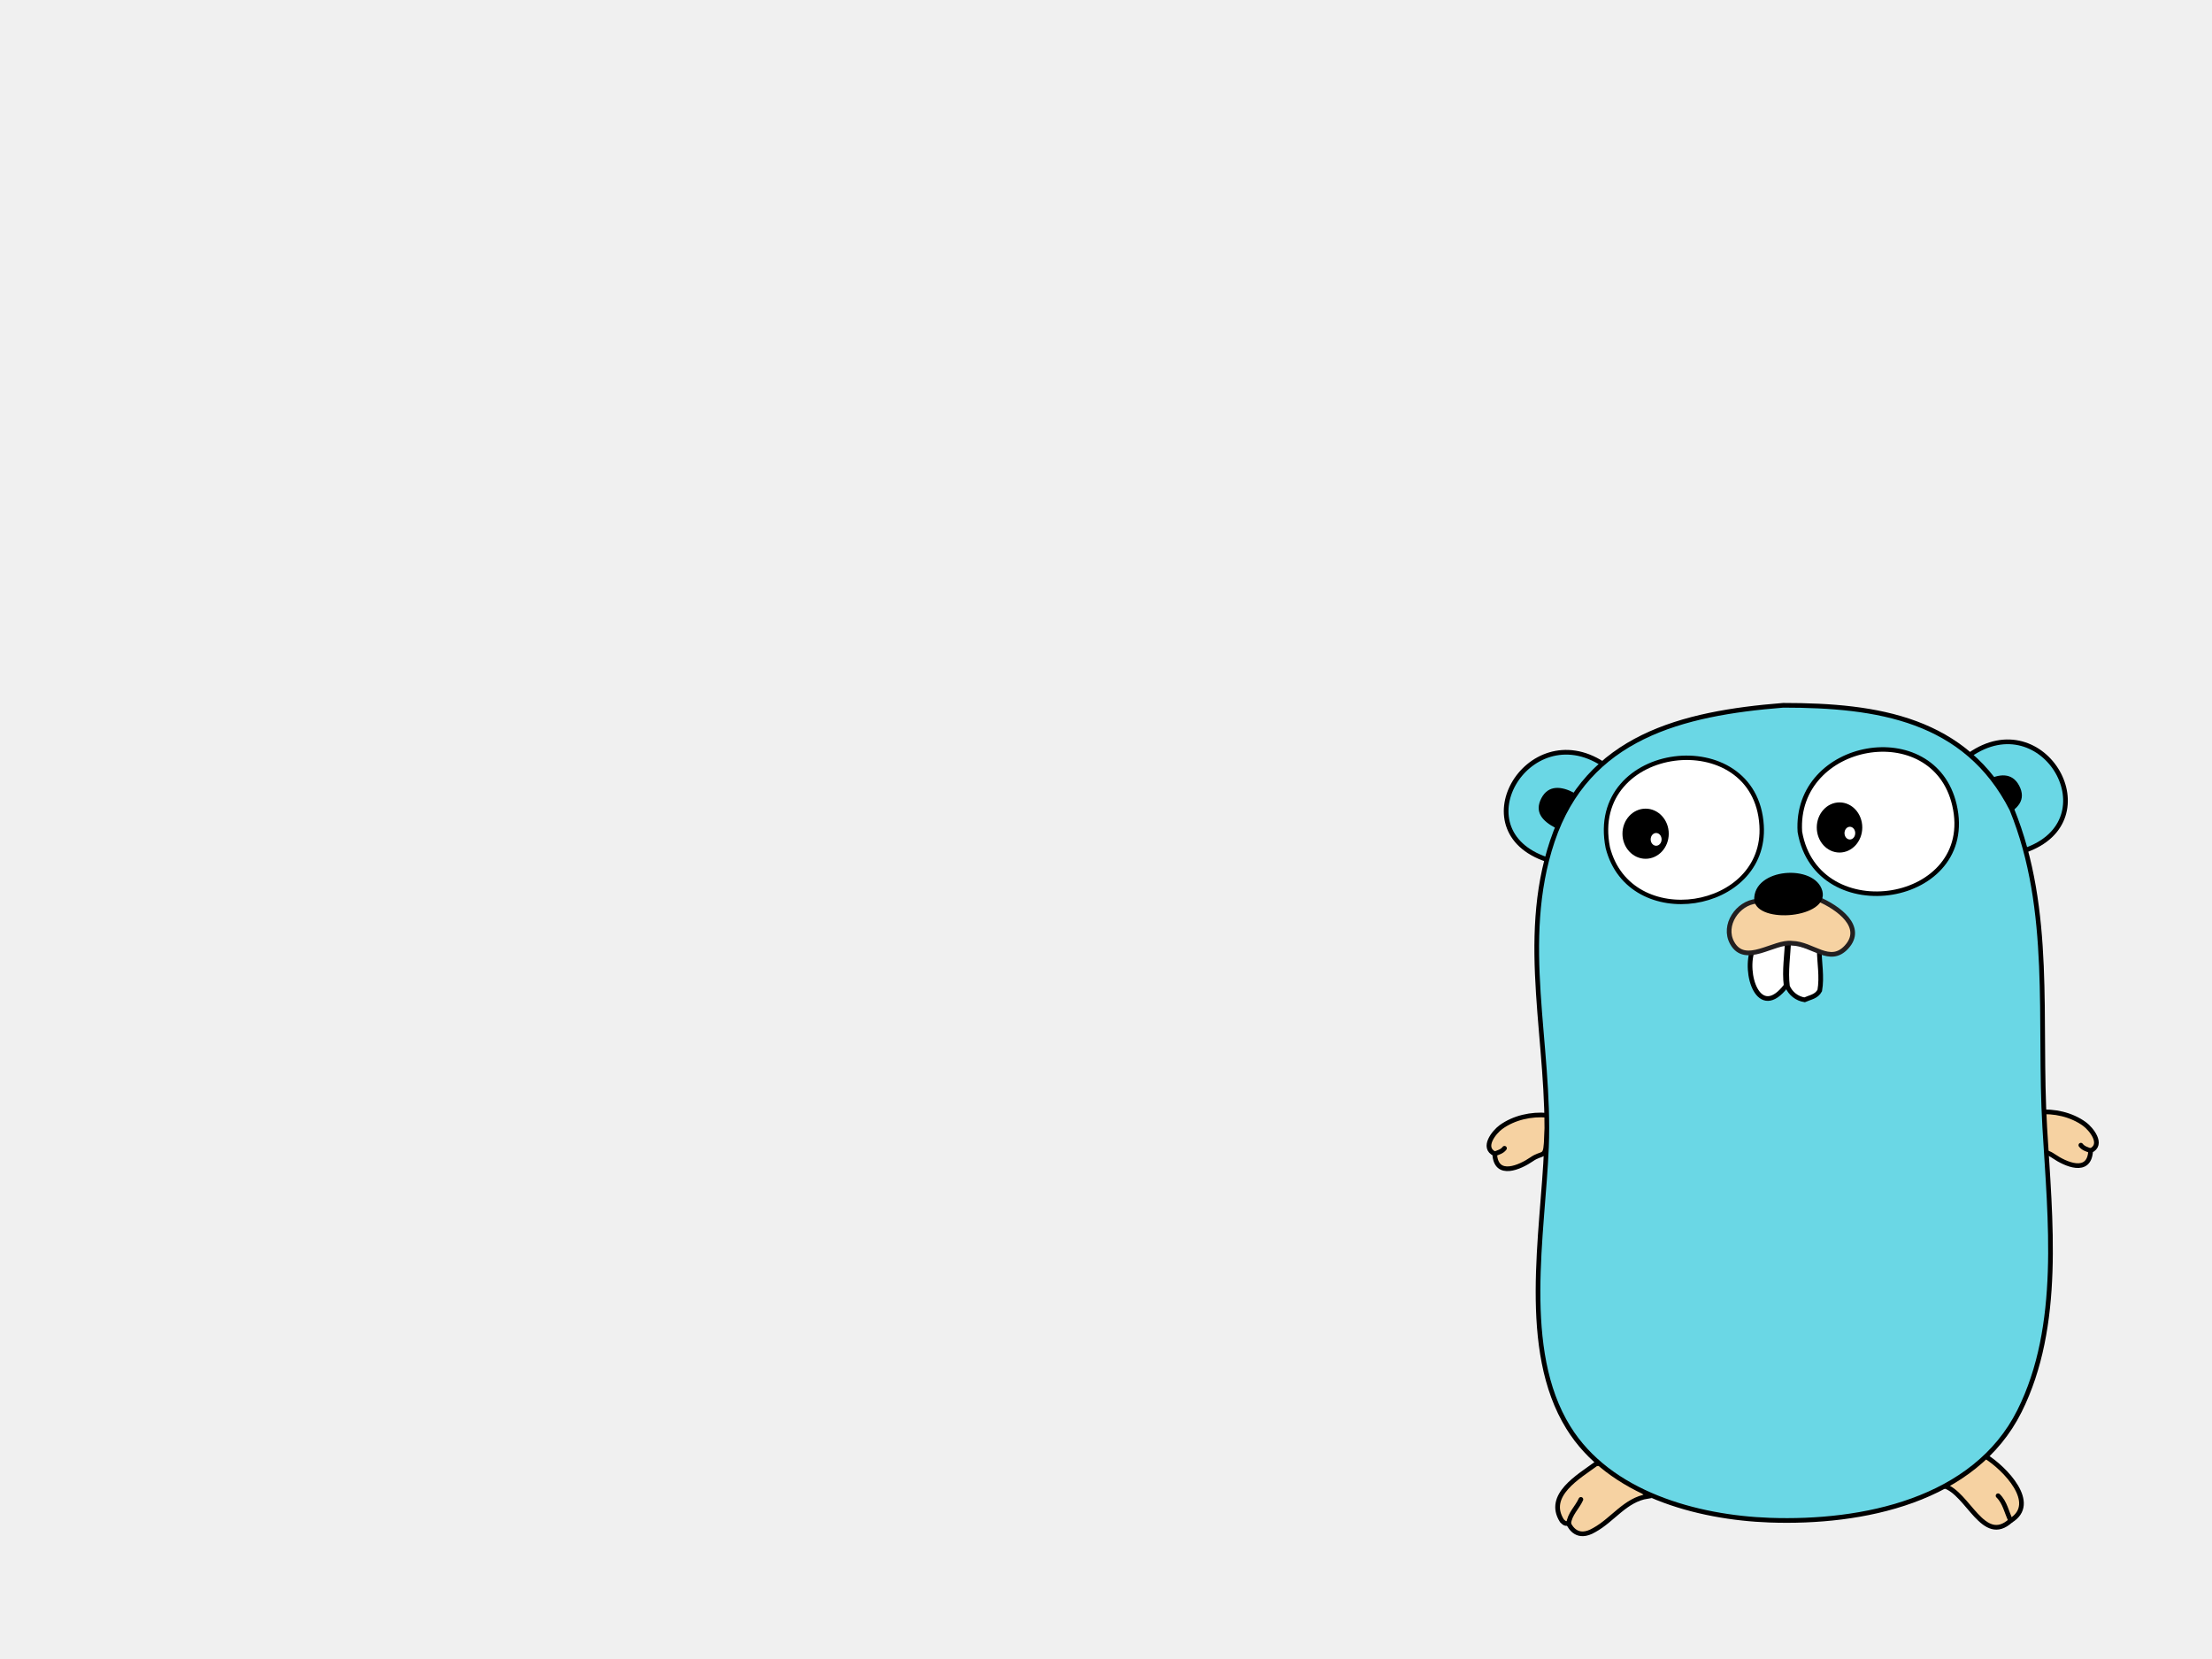
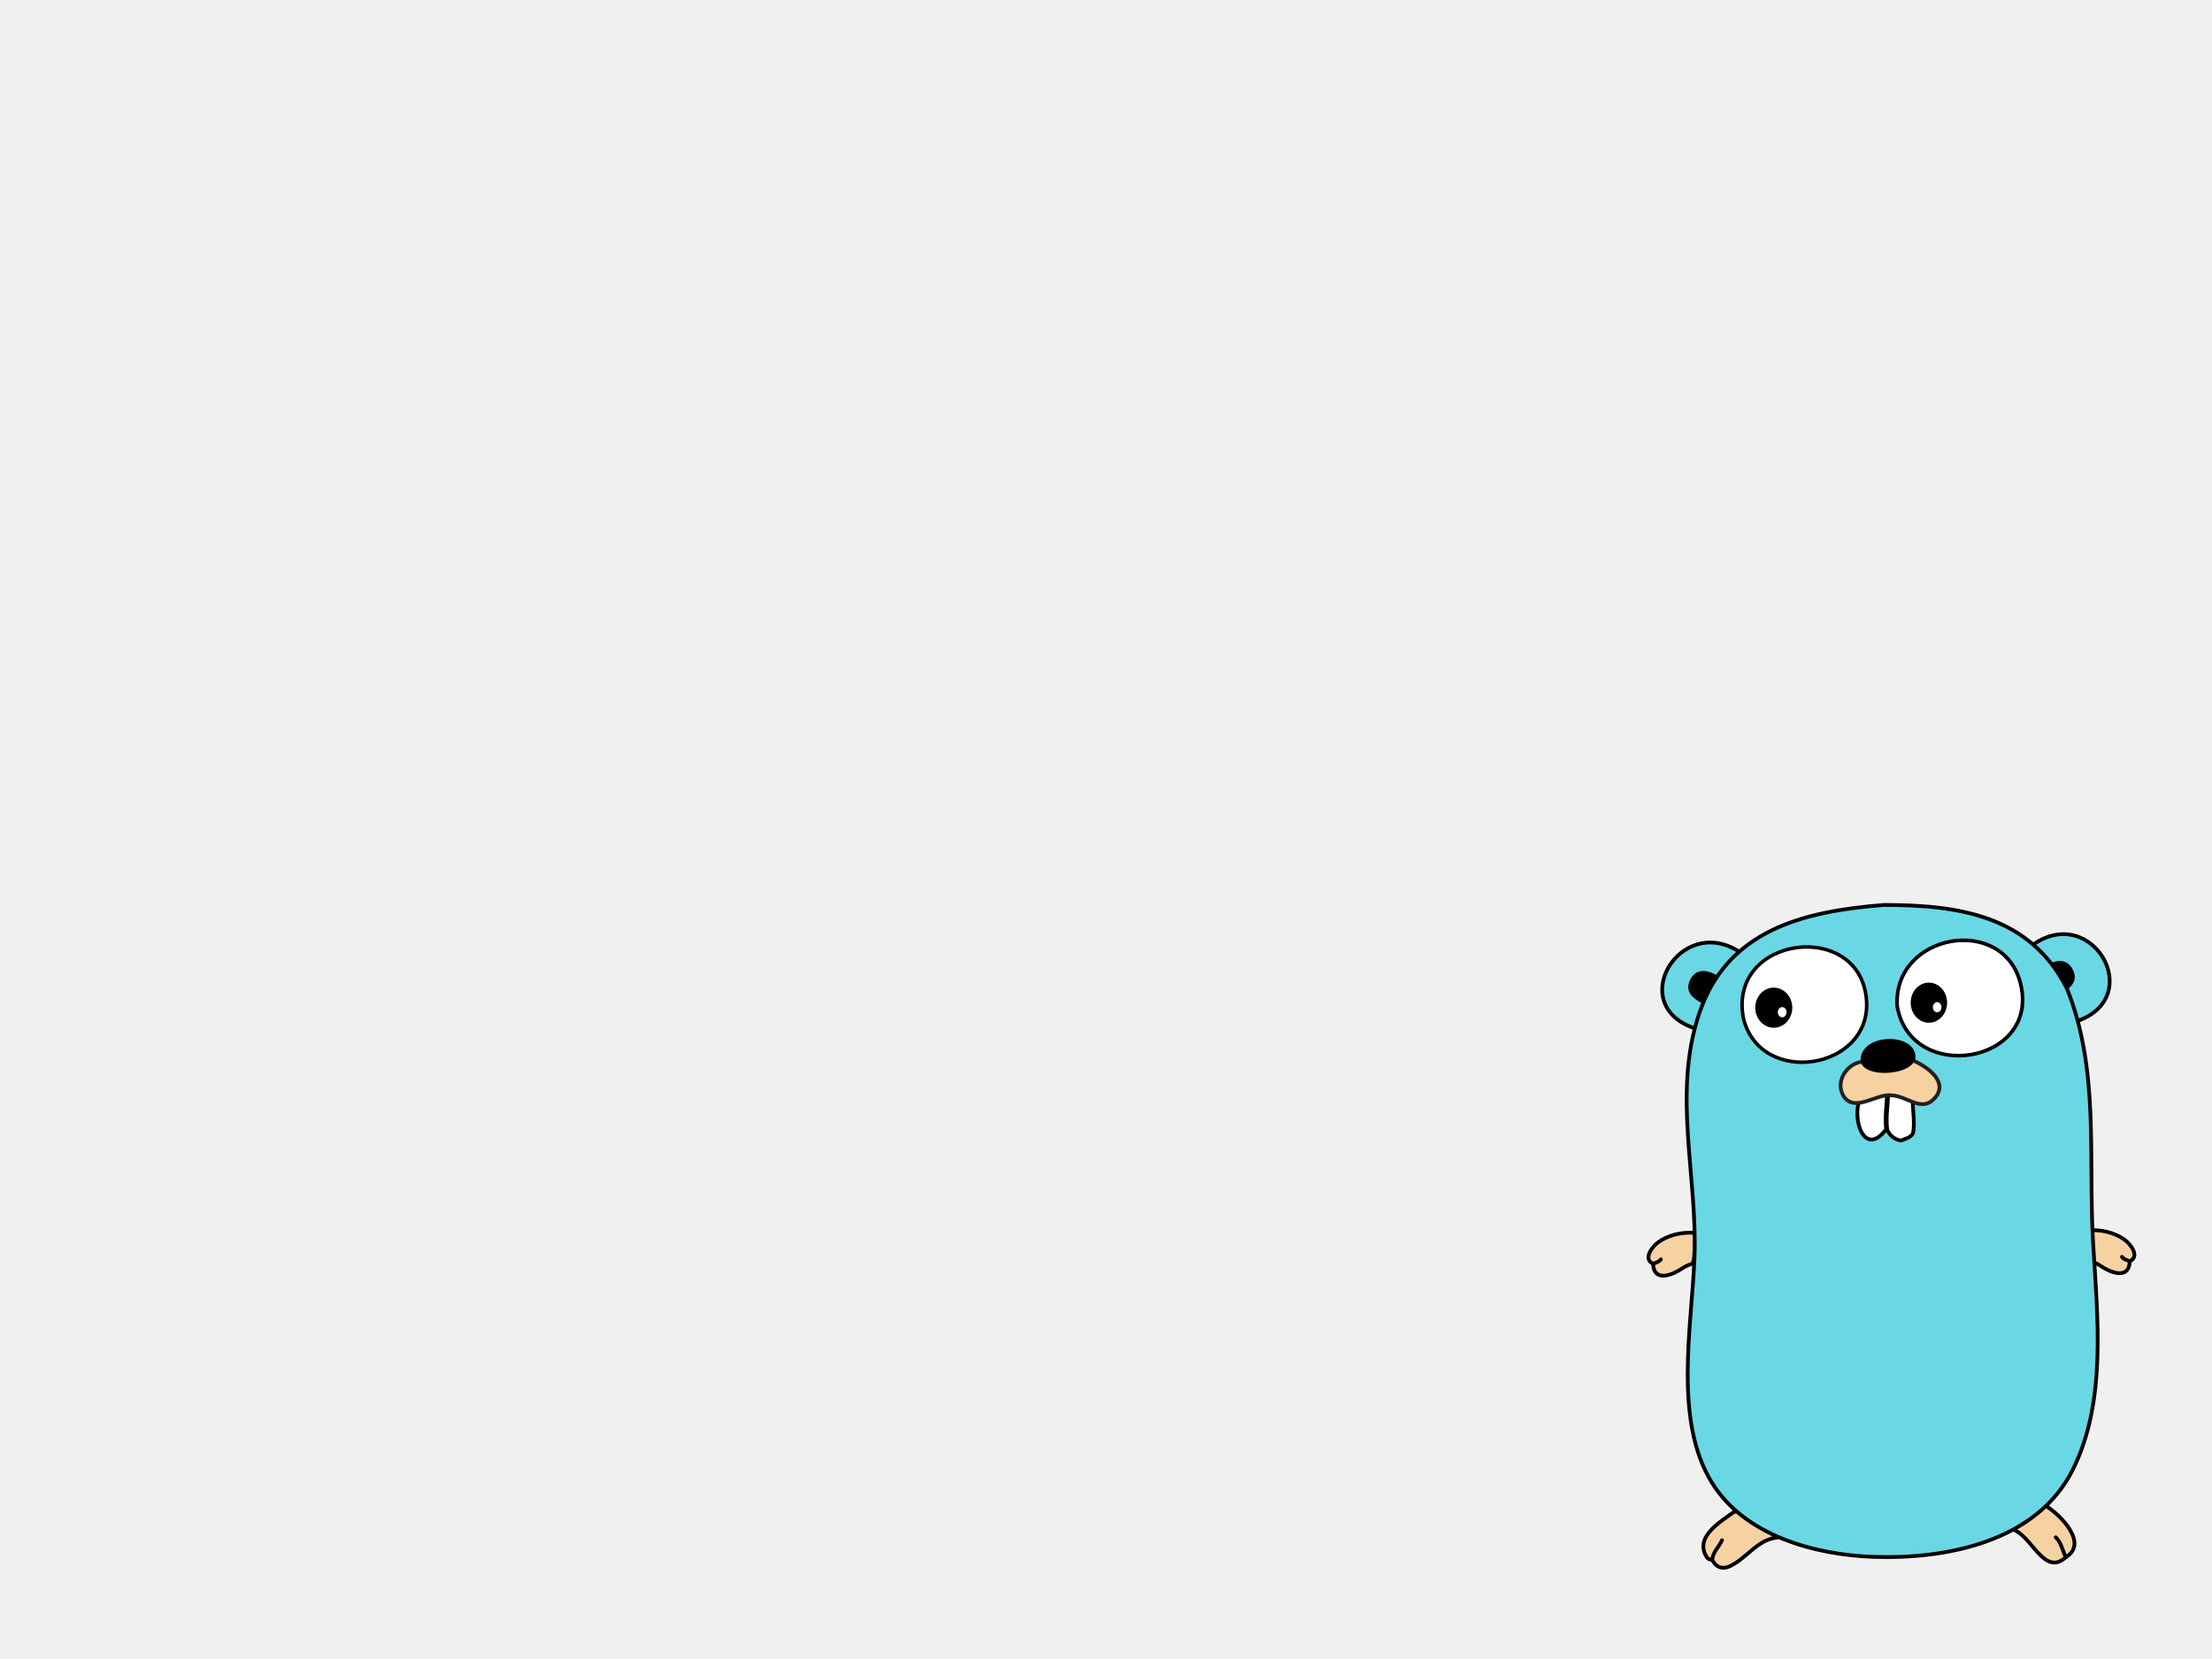
<svg xmlns="http://www.w3.org/2000/svg" width="453.543" height="340.157" id="svg2" version="1.0">
  <defs id="defs4" />
  <g id="layer1" transform="translate(4.149475e-6,-698.0315)">
-     <g id="g12" transform="matrix(0.1,0,0,-0.1,303.9542,1013.93)">
+     <g id="g12" transform="matrix(0.08,0,0,-0.08,336.9228,1020.609)">
      <path d="m 25.16,793.25 c 2.461,-50.391 52.809,-27.07 75.621,-11.328 21.641,15 27.969,2.539 29.879,32.066 1.219,19.422 3.481,38.793 2.391,58.293 -32.742,2.957 -68.36,-4.812 -95.199,-24.34 C 24.02,837.898 -1.879,805.828 25.16,793.25" style="fill:#f6d2a2;fill-opacity:1;fill-rule:evenodd;stroke:none" id="path14" />
      <path d="m 25.16,793.25 c 2.461,-50.391 52.809,-27.07 75.621,-11.332 21.641,15 27.969,2.543 29.879,32.07 1.219,19.422 3.481,38.793 2.391,58.293 -32.742,2.957 -68.36,-4.812 -95.199,-24.34 C 24.02,837.898 -1.879,805.828 25.16,793.25" style="fill:none;stroke:#000000;stroke-width:9.6;stroke-linecap:round;stroke-linejoin:miter;stroke-miterlimit:4;stroke-opacity:1;stroke-dasharray:none" id="path16" />
      <path d="m 25.16,793.25 c 7.34,2.738 15.109,4.691 20.07,11.328" style="fill:#c6b198;fill-opacity:1;fill-rule:evenodd;stroke:none" id="path18" />
      <path d="m 25.16,793.25 c 7.34,2.738 15.109,4.691 20.07,11.328" style="fill:none;stroke:#000000;stroke-width:9.6;stroke-linecap:round;stroke-linejoin:miter;stroke-miterlimit:4;stroke-opacity:1;stroke-dasharray:none" id="path20" />
      <path d="m 141.52,1393.72 c -192.93,54.26 -49.45,299.73 105.468,198.75 L 141.52,1393.72 z" style="fill:#6ad7e5;fill-opacity:1;fill-rule:evenodd;stroke:none" id="path22" />
      <path d="m 141.52,1393.72 c -192.93,54.26 -49.45,299.73 105.468,198.75 L 141.52,1393.72 z" style="fill:none;stroke:#000000;stroke-width:9.6;stroke-linecap:round;stroke-linejoin:miter;stroke-miterlimit:4;stroke-opacity:1;stroke-dasharray:none" id="path24" />
      <path d="m 998.789,1610.91 c 152.731,107.26 290.741,-134.77 113.241,-195.67 l -113.241,195.67 z" style="fill:#6ad7e5;fill-opacity:1;fill-rule:evenodd;stroke:none" id="path26" />
      <path d="m 998.789,1610.91 c 152.731,107.26 290.741,-134.77 113.241,-195.67 l -113.241,195.67 z" style="fill:none;stroke:#000000;stroke-width:9.6;stroke-linecap:round;stroke-linejoin:miter;stroke-miterlimit:4;stroke-opacity:1;stroke-dasharray:none" id="path28" />
      <path d="m 1031.64,172.941 c 38.83,-23.98 109.73,-96.562 51.52,-131.761 -55.89,-51.211 -87.219,56.172 -136.281,71.058 21.133,28.711 47.922,54.883 84.761,60.703 z" style="fill:#f6d2a2;fill-opacity:1;fill-rule:evenodd;stroke:none" id="path30" />
      <path d="m 1031.64,172.941 c 38.83,-23.98 109.73,-96.562 51.52,-131.761 -55.89,-51.211 -87.219,56.172 -136.281,71.101 21.133,28.668 47.922,54.84 84.761,60.66 z" style="fill:none;stroke:#000000;stroke-width:9.6;stroke-linecap:round;stroke-linejoin:miter;stroke-miterlimit:4;stroke-opacity:1;stroke-dasharray:none" id="path32" />
      <path d="m 1083.16,41.18 c -8.63,17.148 -11.52,37.148 -25.93,50.98" style="fill:none;stroke:#000000;stroke-width:9.6;stroke-linecap:round;stroke-linejoin:miter;stroke-miterlimit:4;stroke-opacity:1;stroke-dasharray:none" id="path34" />
      <path d="M 338.59,90.91 C 293.051,83.879 267.422,42.781 229.449,21.922 193.711,0.602 180,28.762 176.801,34.5 c -5.629,2.539 -5.16,-2.422 -13.789,6.328 -33.172,52.301 34.57,90.594 69.797,116.563 49.101,9.918 79.89,-32.653 105.781,-66.481 z" style="fill:#f6d2a2;fill-opacity:1;fill-rule:evenodd;stroke:none" id="path36" />
      <path d="M 338.59,90.949 C 293.051,83.879 267.422,42.781 229.449,21.922 193.711,0.602 180,28.762 176.801,34.5 c -5.629,2.539 -5.16,-2.422 -13.789,6.328 -33.172,52.312 34.57,90.594 69.797,116.563 49.101,9.918 79.89,-32.61 105.781,-66.442 z" style="fill:none;stroke:#000000;stroke-width:9.6;stroke-linecap:round;stroke-linejoin:miter;stroke-miterlimit:4;stroke-opacity:1;stroke-dasharray:none" id="path38" />
      <path d="m 176.801,34.5 c 1.719,19.922 17.539,33.281 25.078,50.16" style="fill:none;stroke:#000000;stroke-width:9.6;stroke-linecap:round;stroke-linejoin:miter;stroke-miterlimit:4;stroke-opacity:1;stroke-dasharray:none" id="path40" />
      <path d="m 149.57,1461.53 c -25.429,13.44 -44.101,31.72 -28.55,61.18 14.41,27.26 41.21,24.29 66.64,10.82 l -38.09,-72 z" style="fill:#000000;fill-opacity:1;fill-rule:evenodd;stroke:none" id="path42" />
      <path d="m 1071.84,1487.12 c 25.43,13.48 44.14,31.76 28.55,61.21 -14.41,27.23 -41.21,24.3 -66.64,10.82 l 38.09,-72.03 z" style="fill:#000000;fill-opacity:1;fill-rule:evenodd;stroke:none" id="path44" />
      <path d="m 1247.07,799.66 c -2.46,-50.39 -52.81,-27.07 -75.62,-11.332 -21.65,14.961 -27.97,2.543 -29.89,32.07 -1.25,19.411 -3.47,38.793 -2.34,58.282 32.73,2.968 68.32,-4.801 95.16,-24.328 13.82,-10.043 39.76,-42.114 12.69,-54.692" style="fill:#f6d2a2;fill-opacity:1;fill-rule:evenodd;stroke:none" id="path46" />
      <path d="m 1247.07,799.66 c -2.46,-50.39 -52.81,-27.07 -75.62,-11.332 -21.65,14.961 -27.97,2.543 -29.89,32.07 -1.25,19.411 -3.47,38.832 -2.34,58.282 32.73,2.968 68.32,-4.801 95.16,-24.301 13.82,-10.07 39.76,-42.098 12.69,-54.719" style="fill:none;stroke:#000000;stroke-width:9.6;stroke-linecap:round;stroke-linejoin:miter;stroke-miterlimit:4;stroke-opacity:1;stroke-dasharray:none" id="path48" />
      <path d="m 1247.07,799.66 c -7.34,2.731 -15.12,4.692 -20.08,11.289" style="fill:#c6b198;fill-opacity:1;fill-rule:evenodd;stroke:none" id="path50" />
      <path d="m 1247.07,799.66 c -7.34,2.731 -15.12,4.692 -20.08,11.289" style="fill:none;stroke:#000000;stroke-width:9.6;stroke-linecap:round;stroke-linejoin:miter;stroke-miterlimit:4;stroke-opacity:1;stroke-dasharray:none" id="path52" />
      <path d="m 616.801,1712.86 c 193.16,0 374.219,-27.65 468.629,-213.2 84.73,-208.05 54.61,-432.35 67.54,-652.191 11.09,-188.789 35.66,-406.867 -51.88,-581.797 C 1008.95,81.609 778.75,35.32 589.059,42.078 440.082,47.43 260.121,96.031 176.051,232.16 77.422,391.809 124.102,629.27 131.289,806.922 c 8.481,210.468 -57.027,421.568 12.109,627.538 71.762,213.64 265.192,261.92 473.403,278.4" style="fill:#6ad7e5;fill-opacity:1;fill-rule:evenodd;stroke:none" id="path54" />
      <path d="m 616.801,1712.86 c 193.16,0 374.219,-27.65 468.629,-213.2 84.73,-208.05 54.61,-432.35 67.54,-652.191 11.09,-188.789 35.66,-406.867 -51.88,-581.801 C 1008.95,81.609 778.75,35.32 589.059,42.078 440.082,47.43 260.121,96.031 176.051,232.16 77.422,391.809 124.102,629.27 131.289,806.918 c 8.481,210.472 -57.027,421.572 12.109,627.542 71.762,213.64 265.192,261.92 473.403,278.4" style="fill:none;stroke:#000000;stroke-width:9.6;stroke-linecap:round;stroke-linejoin:miter;stroke-miterlimit:4;stroke-opacity:1;stroke-dasharray:none" id="path56" />
      <path d="m 650.859,1453.53 c 34.692,-201.61 364.261,-148.29 316.911,55.03 -42.461,182.35 -328.391,131.88 -316.911,-55.03" style="fill:#ffffff;fill-opacity:1;fill-rule:evenodd;stroke:none" id="path58" />
      <path d="m 650.859,1453.53 c 34.692,-201.61 364.261,-148.29 316.911,55.03 -42.461,182.35 -328.391,131.88 -316.911,-55.03" style="fill:none;stroke:#000000;stroke-width:9.306;stroke-linecap:round;stroke-linejoin:miter;stroke-miterlimit:4;stroke-opacity:1;stroke-dasharray:none" id="path60" />
      <path d="m 257.07,1420.91 c 44.961,-175.51 325.981,-130.55 315.352,45.51 -12.652,210.86 -358.32,170.15 -315.352,-45.51" style="fill:#ffffff;fill-opacity:1;fill-rule:evenodd;stroke:none" id="path62" />
      <path d="m 257.07,1420.95 c 44.961,-175.55 325.981,-130.59 315.352,45.47 -12.652,210.86 -358.32,170.15 -315.352,-45.47" style="fill:none;stroke:#000000;stroke-width:9.028;stroke-linecap:round;stroke-linejoin:miter;stroke-miterlimit:4;stroke-opacity:1;stroke-dasharray:none" id="path64" />
      <path d="m 690.621,1211.61 c 0.16,-26.21 5.981,-55.62 1.02,-83.51 -6.68,-12.66 -19.801,-13.99 -31.129,-19.11 -15.672,2.47 -28.793,12.74 -35.082,27.39 -4.02,31.83 1.48,62.61 2.5,94.45 l 62.691,-19.22 z" style="fill:#ffffff;fill-opacity:1;fill-rule:evenodd;stroke:none" id="path66" />
      <path d="m 690.621,1211.61 c 0.16,-26.21 5.981,-55.62 1.02,-83.51 -6.68,-12.66 -19.801,-13.99 -31.129,-19.11 -15.672,2.47 -28.793,12.74 -35.082,27.39 -4.02,31.83 1.48,62.61 2.5,94.45 l 62.691,-19.22 z" style="fill:none;stroke:#000000;stroke-width:9.6;stroke-linecap:round;stroke-linejoin:miter;stroke-miterlimit:4;stroke-opacity:1;stroke-dasharray:none" id="path68" />
      <path d="m 382.031,1449.54 c 0,-28.36 -21.25,-51.37 -47.461,-51.37 -26.211,0 -47.461,23.01 -47.461,51.37 0,28.4 21.25,51.41 47.461,51.41 26.211,0 47.461,-23.01 47.461,-51.41 z" style="fill:#000000;fill-opacity:1;fill-rule:evenodd;stroke:none" id="path70" />
      <path d="m 367.34,1437.94 c 0,-7.19 -5,-13.05 -11.168,-13.05 -6.172,0 -11.211,5.86 -11.211,13.05 0,7.23 5.039,13.09 11.211,13.09 6.168,0 11.168,-5.86 11.168,-13.09 z" style="fill:#ffffff;fill-opacity:1;fill-rule:evenodd;stroke:none" id="path72" />
      <path d="m 778.832,1462.35 c 0,-28.39 -20.902,-51.4 -46.641,-51.4 -25.781,0 -46.679,23.01 -46.679,51.4 0,28.4 20.898,51.41 46.679,51.41 25.739,0 46.641,-23.01 46.641,-51.41 z" style="fill:#000000;fill-opacity:1;fill-rule:evenodd;stroke:none" id="path74" />
      <path d="m 764.379,1450.75 c 0,-7.22 -4.93,-13.04 -10.981,-13.04 -6.097,0 -11.019,5.82 -11.019,13.04 0,7.23 4.922,13.05 11.019,13.05 6.051,0 10.981,-5.82 10.981,-13.05 z" style="fill:#ffffff;fill-opacity:1;fill-rule:evenodd;stroke:none" id="path76" />
      <path d="m 555.039,1214.46 c -20.699,-50.19 11.52,-150.5 67.691,-76.52 -3.98,31.84 1.532,62.66 2.54,94.49 l -70.231,-17.97 z" style="fill:#ffffff;fill-opacity:1;fill-rule:evenodd;stroke:none" id="path78" />
      <path d="m 555.039,1214.46 c -20.699,-50.19 11.52,-150.5 67.691,-76.52 -3.98,31.84 1.532,62.66 2.54,94.49 l -70.231,-17.97 z" style="fill:none;stroke:#000000;stroke-width:9.6;stroke-linecap:round;stroke-linejoin:miter;stroke-miterlimit:4;stroke-opacity:1;stroke-dasharray:none" id="path80" />
      <path d="m 562.109,1311.1 c -38.589,-3.32 -70.121,-49.18 -50.078,-85.47 26.598,-48.08 85.899,4.26 122.809,-0.66 42.539,-0.86 77.351,-44.96 111.531,-7.97 37.969,41.13 -16.371,81.21 -58.832,99.1 l -125.43,-5 z" style="fill:#f6d2a2;fill-opacity:1;fill-rule:evenodd;stroke:none" id="path82" />
      <path d="m 562.109,1311.1 c -38.589,-3.32 -70.121,-49.18 -50.078,-85.46 26.598,-48.09 85.899,4.25 122.809,-0.67 42.539,-0.86 77.351,-44.96 111.531,-7.97 37.969,41.14 -16.371,81.21 -58.832,99.1 l -125.43,-5 z" style="fill:none;stroke:#231f20;stroke-width:9.6;stroke-linecap:round;stroke-linejoin:miter;stroke-miterlimit:4;stroke-opacity:1;stroke-dasharray:none" id="path84" />
      <path d="m 557.27,1313.1 c -2.86,66.87 124.609,75.23 139.64,19.25 15.039,-55.82 -133.39,-68.79 -139.64,-19.25 -5,39.57 0,0 0,0 z" style="fill:#000000;fill-opacity:1;fill-rule:evenodd;stroke:none" id="path86" />
    </g>
  </g>
</svg>
